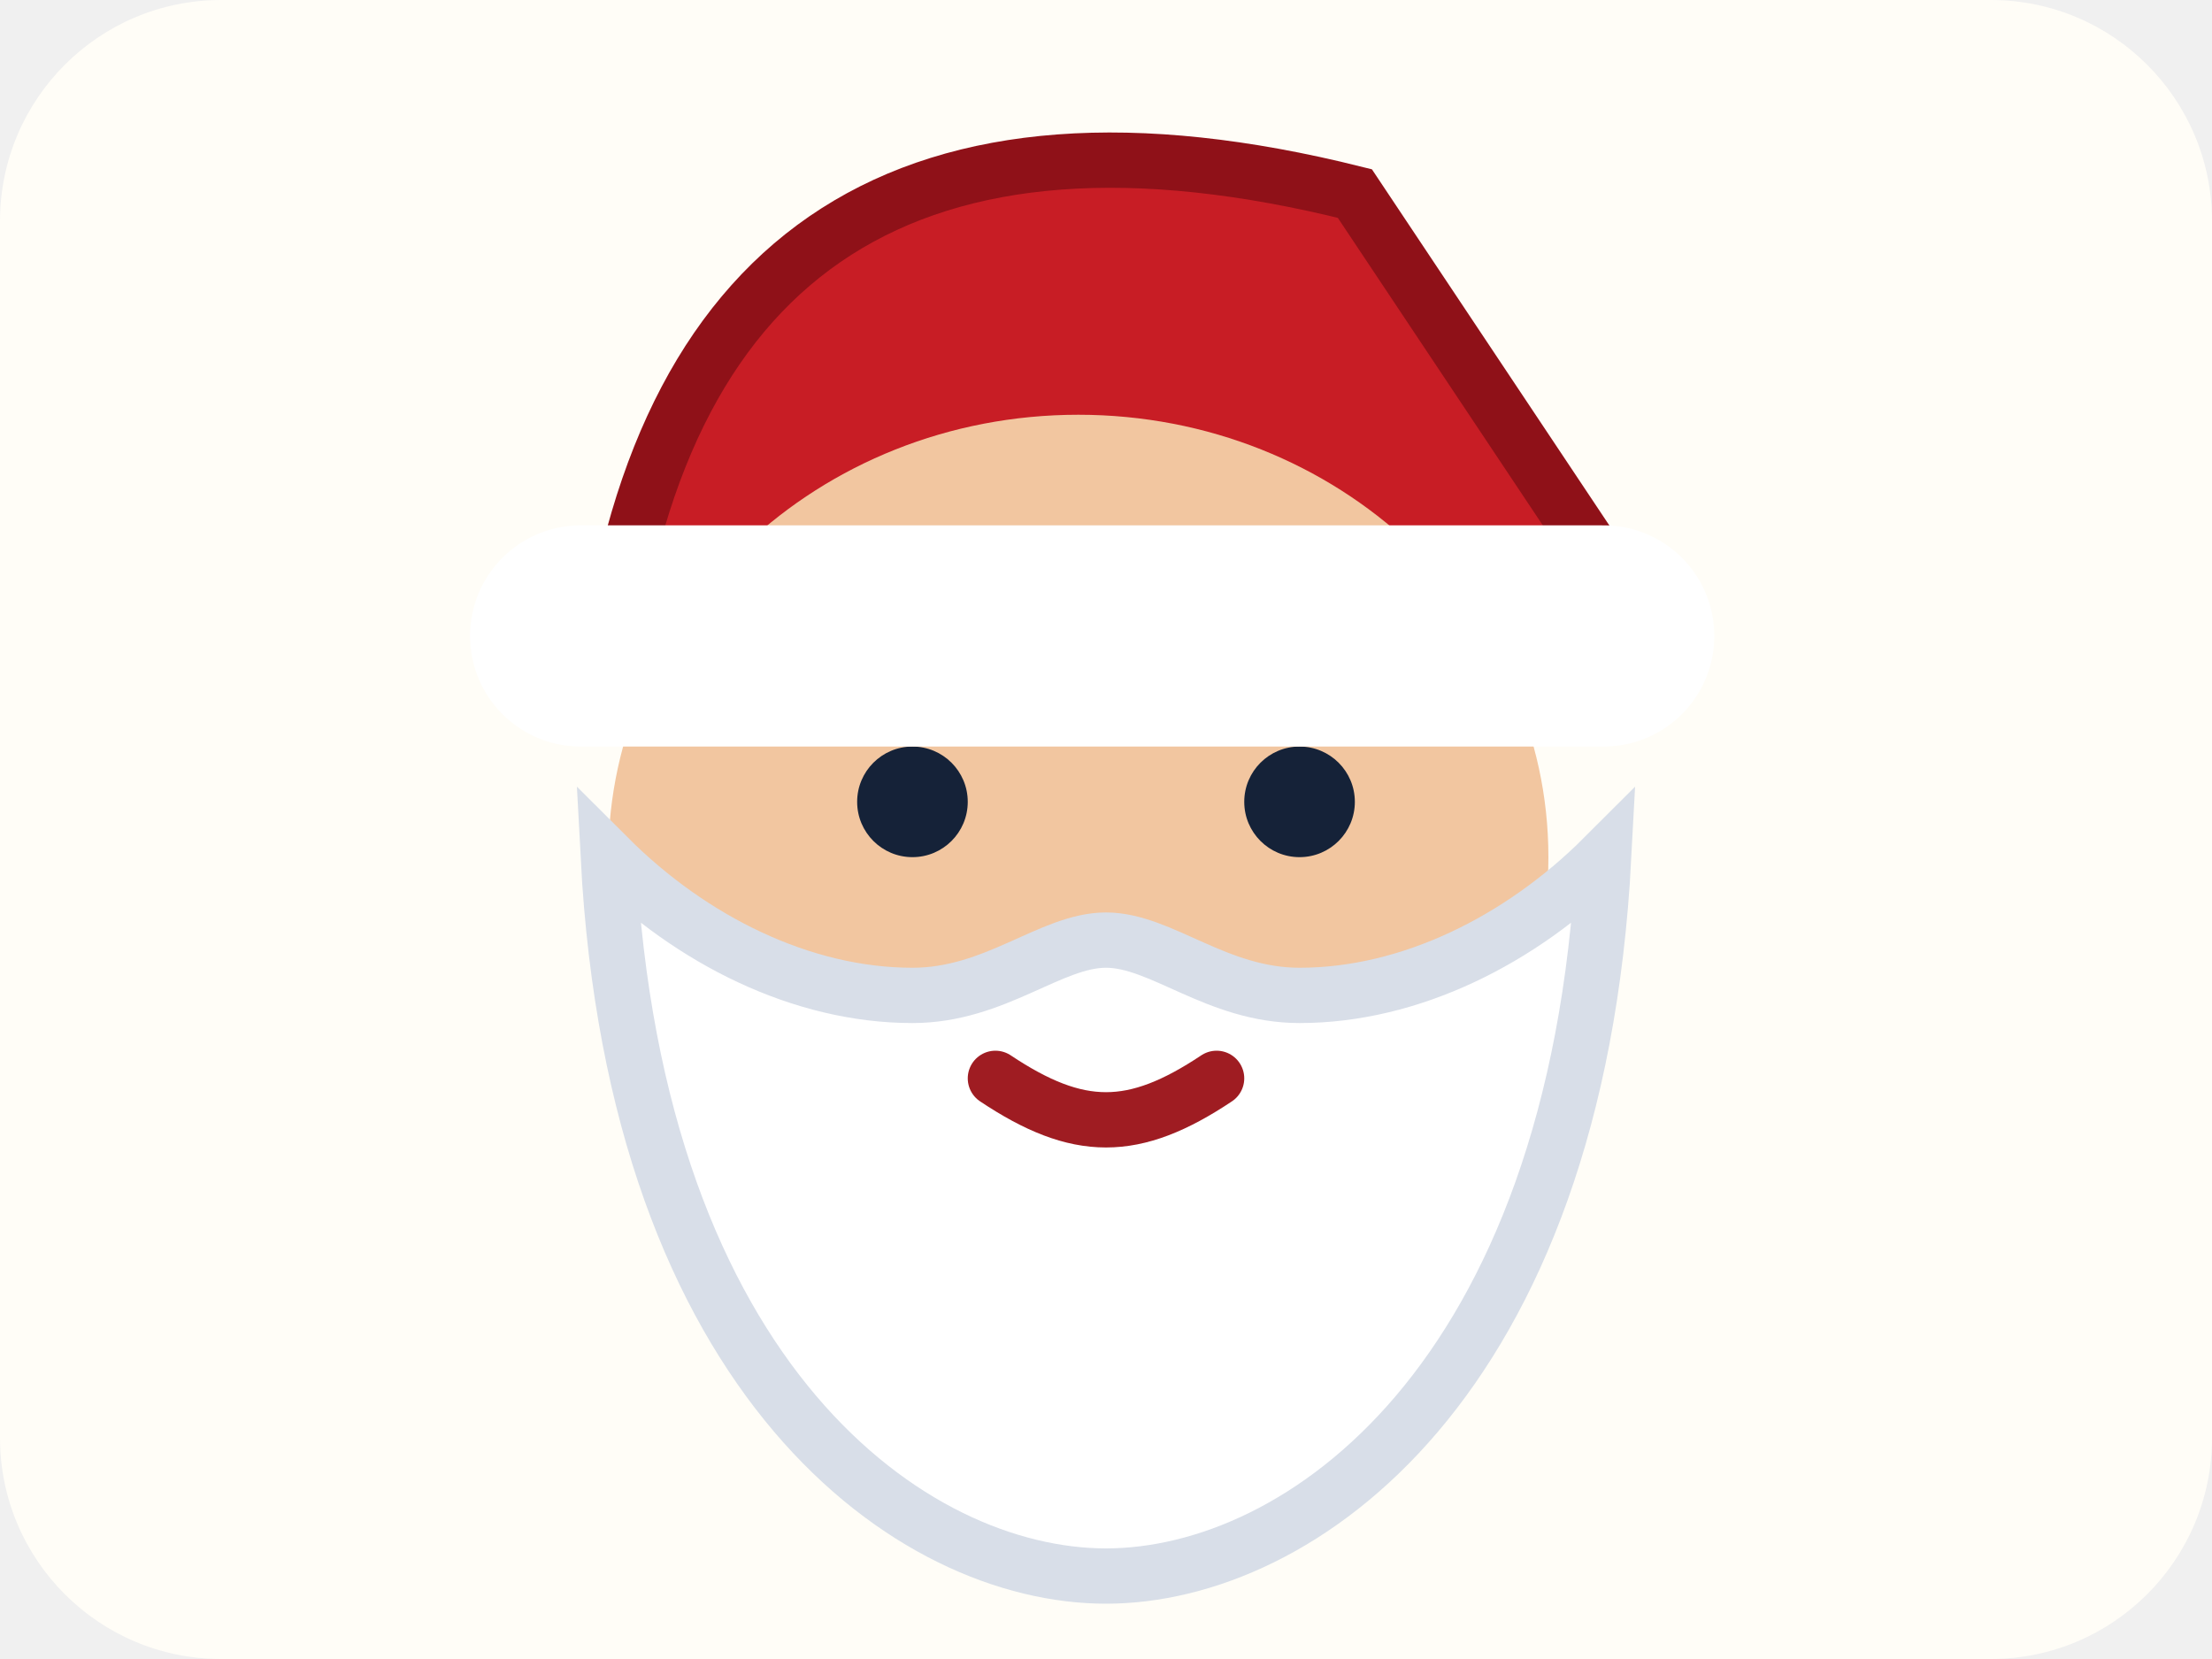
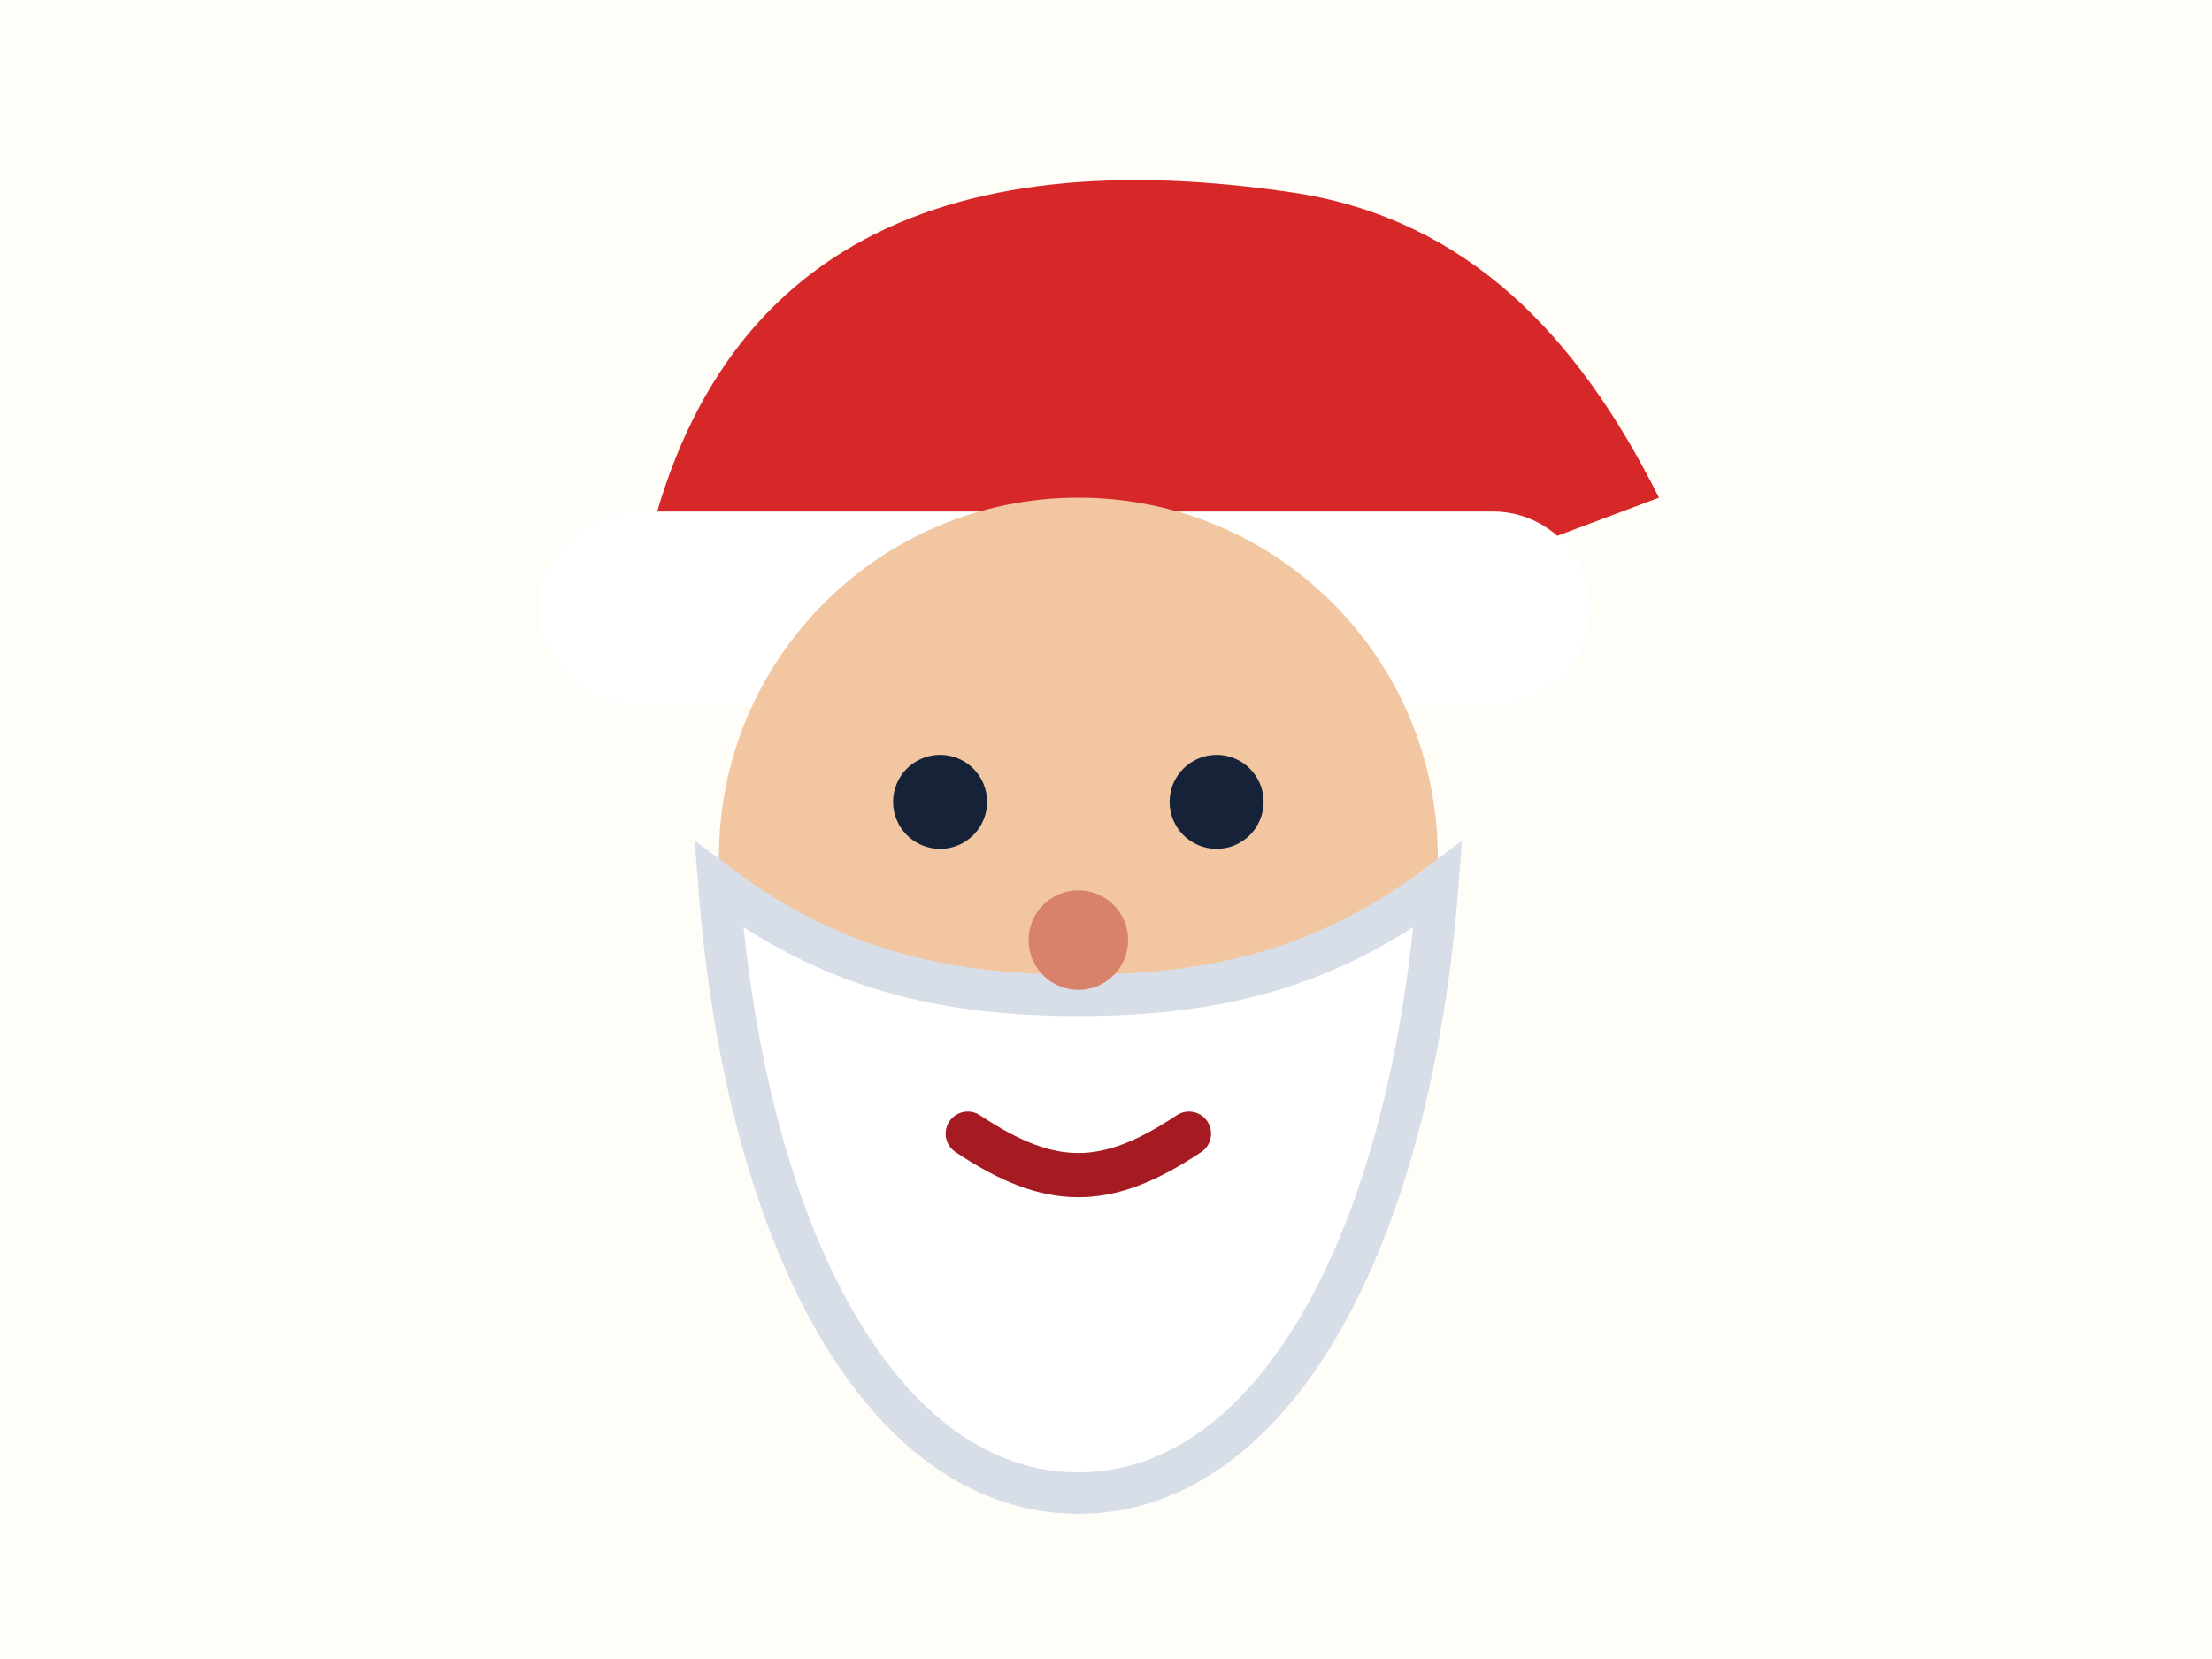
<svg xmlns="http://www.w3.org/2000/svg" width="80" height="60" viewBox="0 0 80 60">
-   <rect width="80" height="60" rx="8" fill="#fffdf7" />
-   <path d="M22 24C24 9 33 3 49 7l10 15-8 3H25Z" fill="#c81d25" stroke="#8f1118" stroke-width="2" />
-   <ellipse cx="39" cy="31" rx="17" ry="16" fill="#f2c6a0" />
-   <path d="M22 31c1 19 11 26 18 26s17-7 18-26c-3 3-7 5-11 5-3 0-5-2-7-2s-4 2-7 2c-4 0-8-2-11-5Z" fill="#fff" stroke="#d8dee8" stroke-width="2" />
-   <circle cx="33" cy="29" r="2" fill="#152238" />
-   <circle cx="47" cy="29" r="2" fill="#152238" />
-   <path d="M36 39c3 2 5 2 8 0" fill="none" stroke="#9f1c22" stroke-width="2" stroke-linecap="round" />
-   <path d="M21 23h37" stroke="#fff" stroke-width="8" stroke-linecap="round" />
+   <rect width="80" height="60" fill="#fffdf7" />
+   <path d="M23 22C25 9 34 5 47 7c6 1 10 5 13 11l-8 3H26Z" fill="#d62828" />
+   <path d="M23 22h31" fill="none" stroke="#fff" stroke-width="7" stroke-linecap="round" />
+   <circle cx="39" cy="31" r="13" fill="#f2c6a0" />
+   <path d="M26 32c1 13 6 22 13 22s12-9 13-22c-4 3-8 4-13 4s-9-1-13-4Z" fill="#fff" stroke="#d8dee8" stroke-width="1.5" />
+   <circle cx="34" cy="29" r="1.7" fill="#152238" />
+   <circle cx="44" cy="29" r="1.7" fill="#152238" />
+   <circle cx="39" cy="34" r="1.8" fill="#d9826b" />
+   <path d="M35 41c3 2 5 2 8 0" fill="none" stroke="#a61b22" stroke-width="1.6" stroke-linecap="round" />
</svg>
